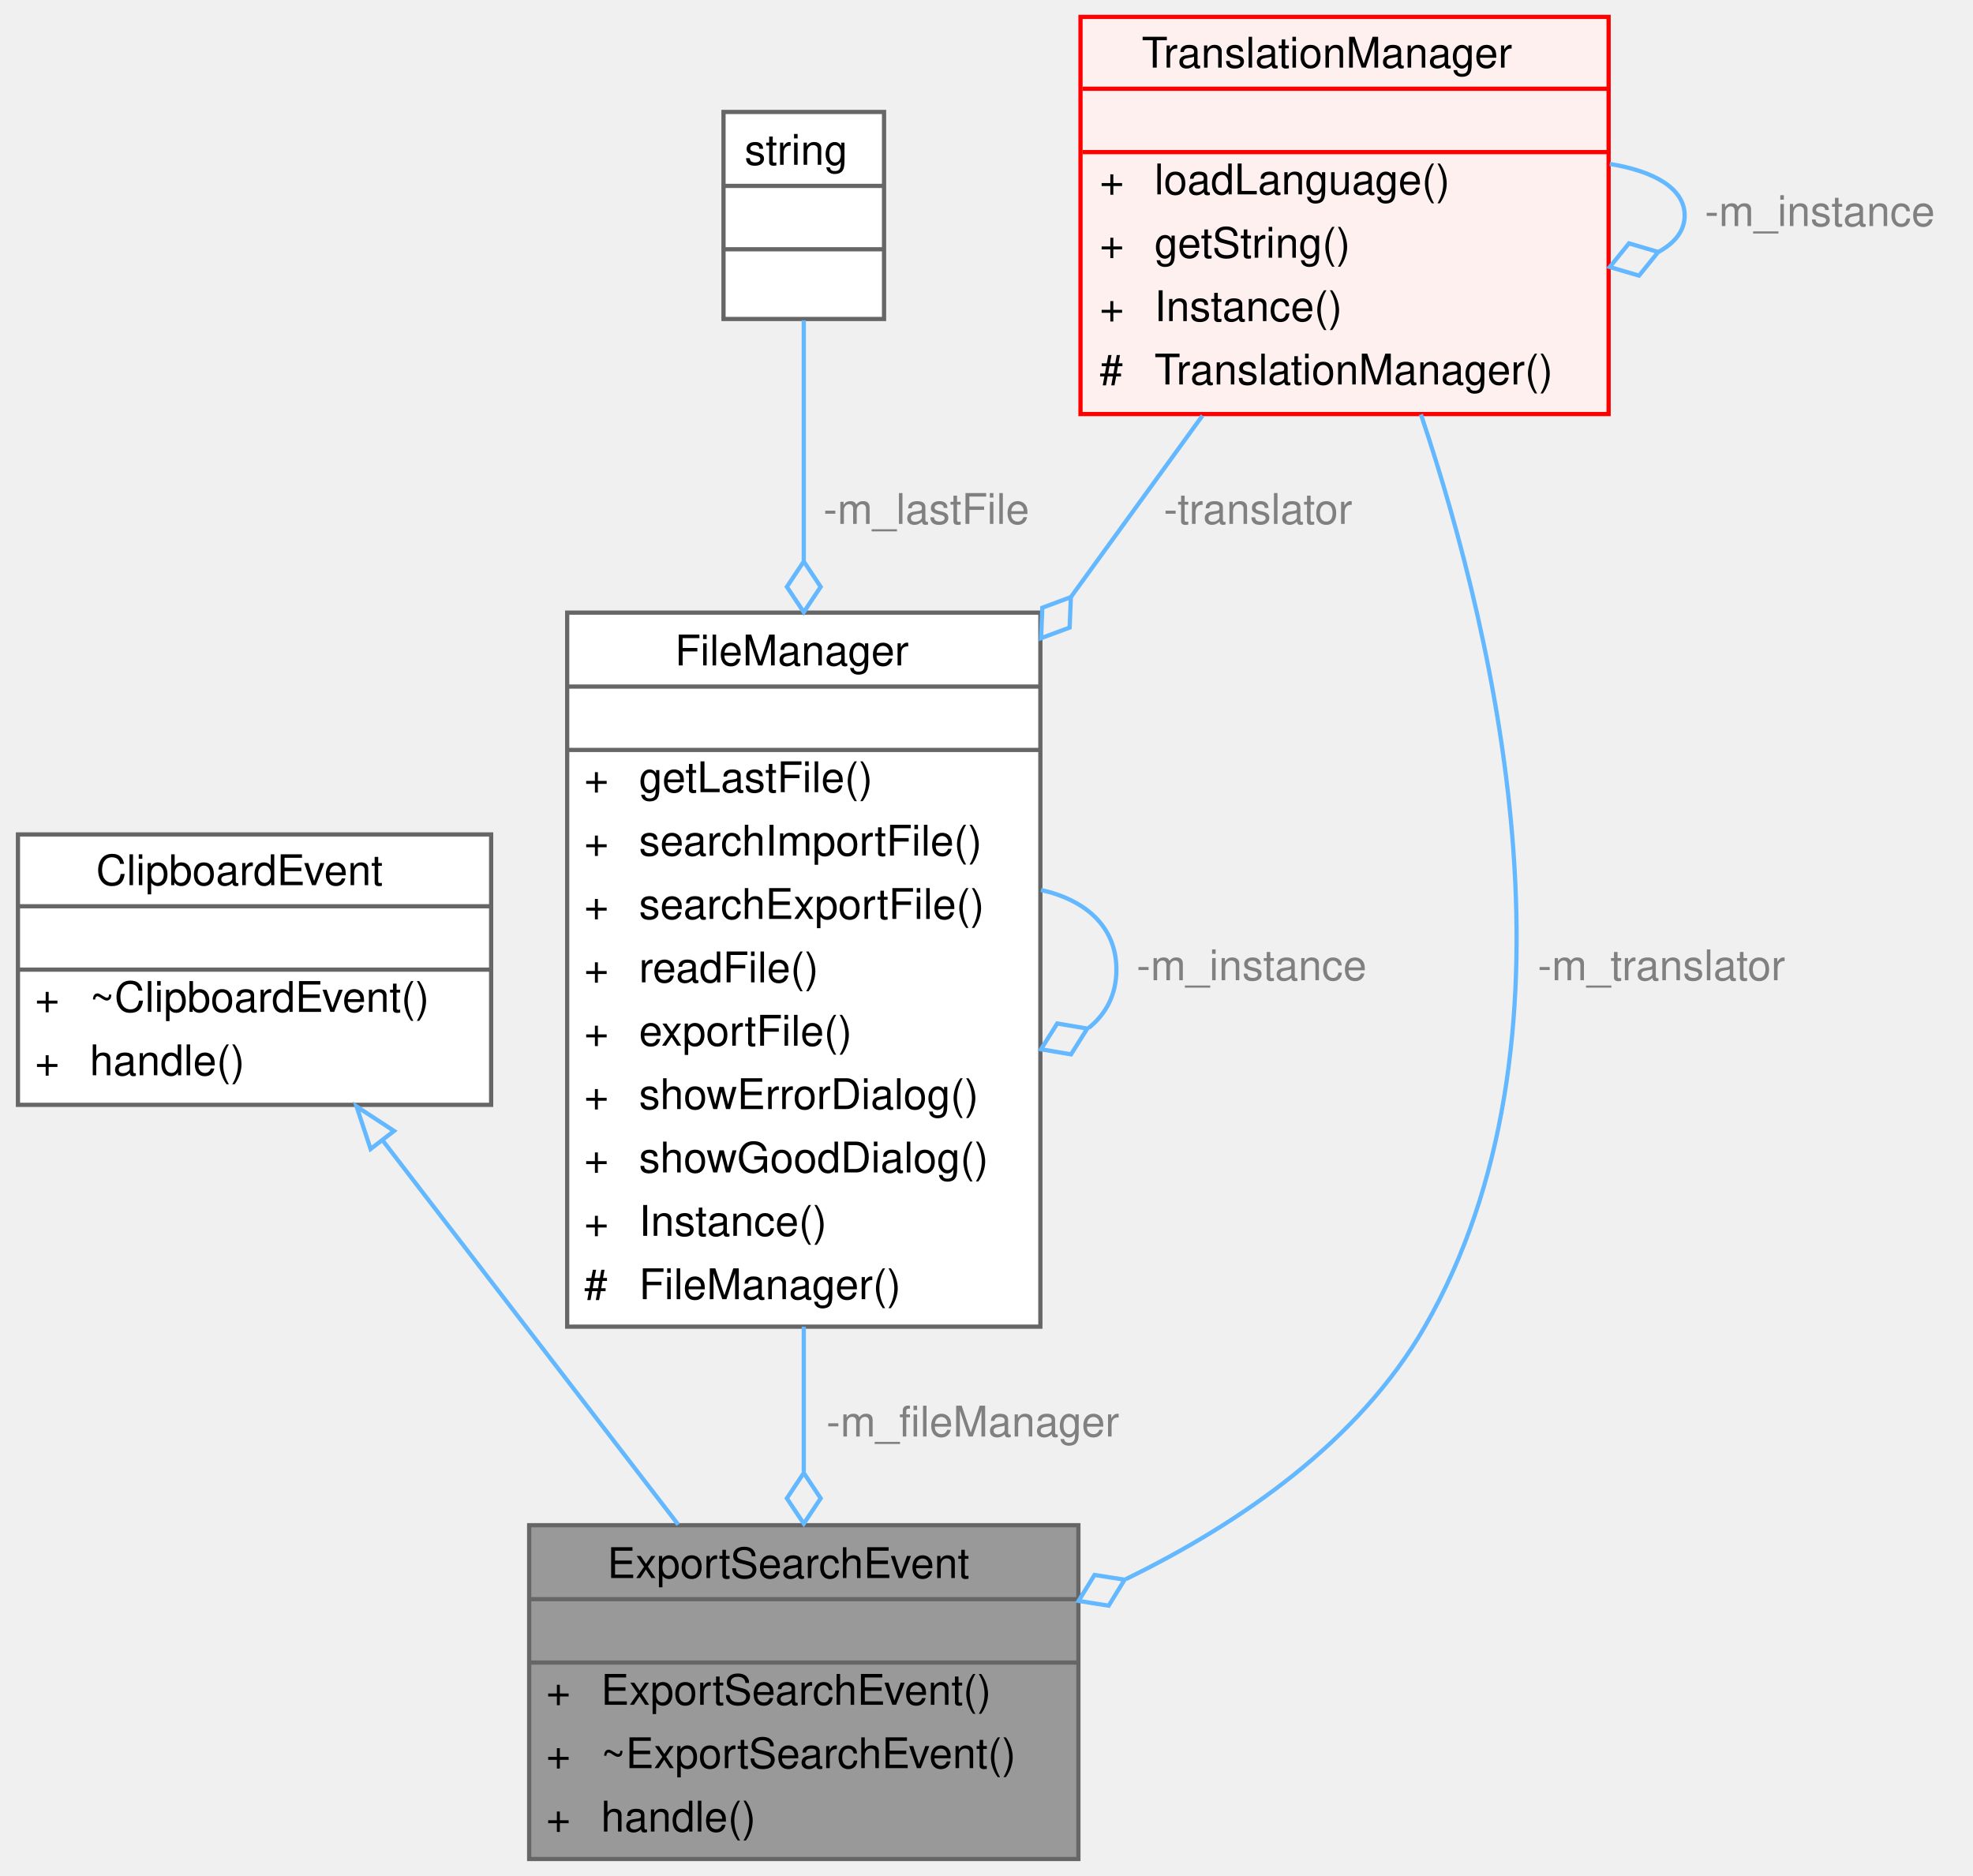
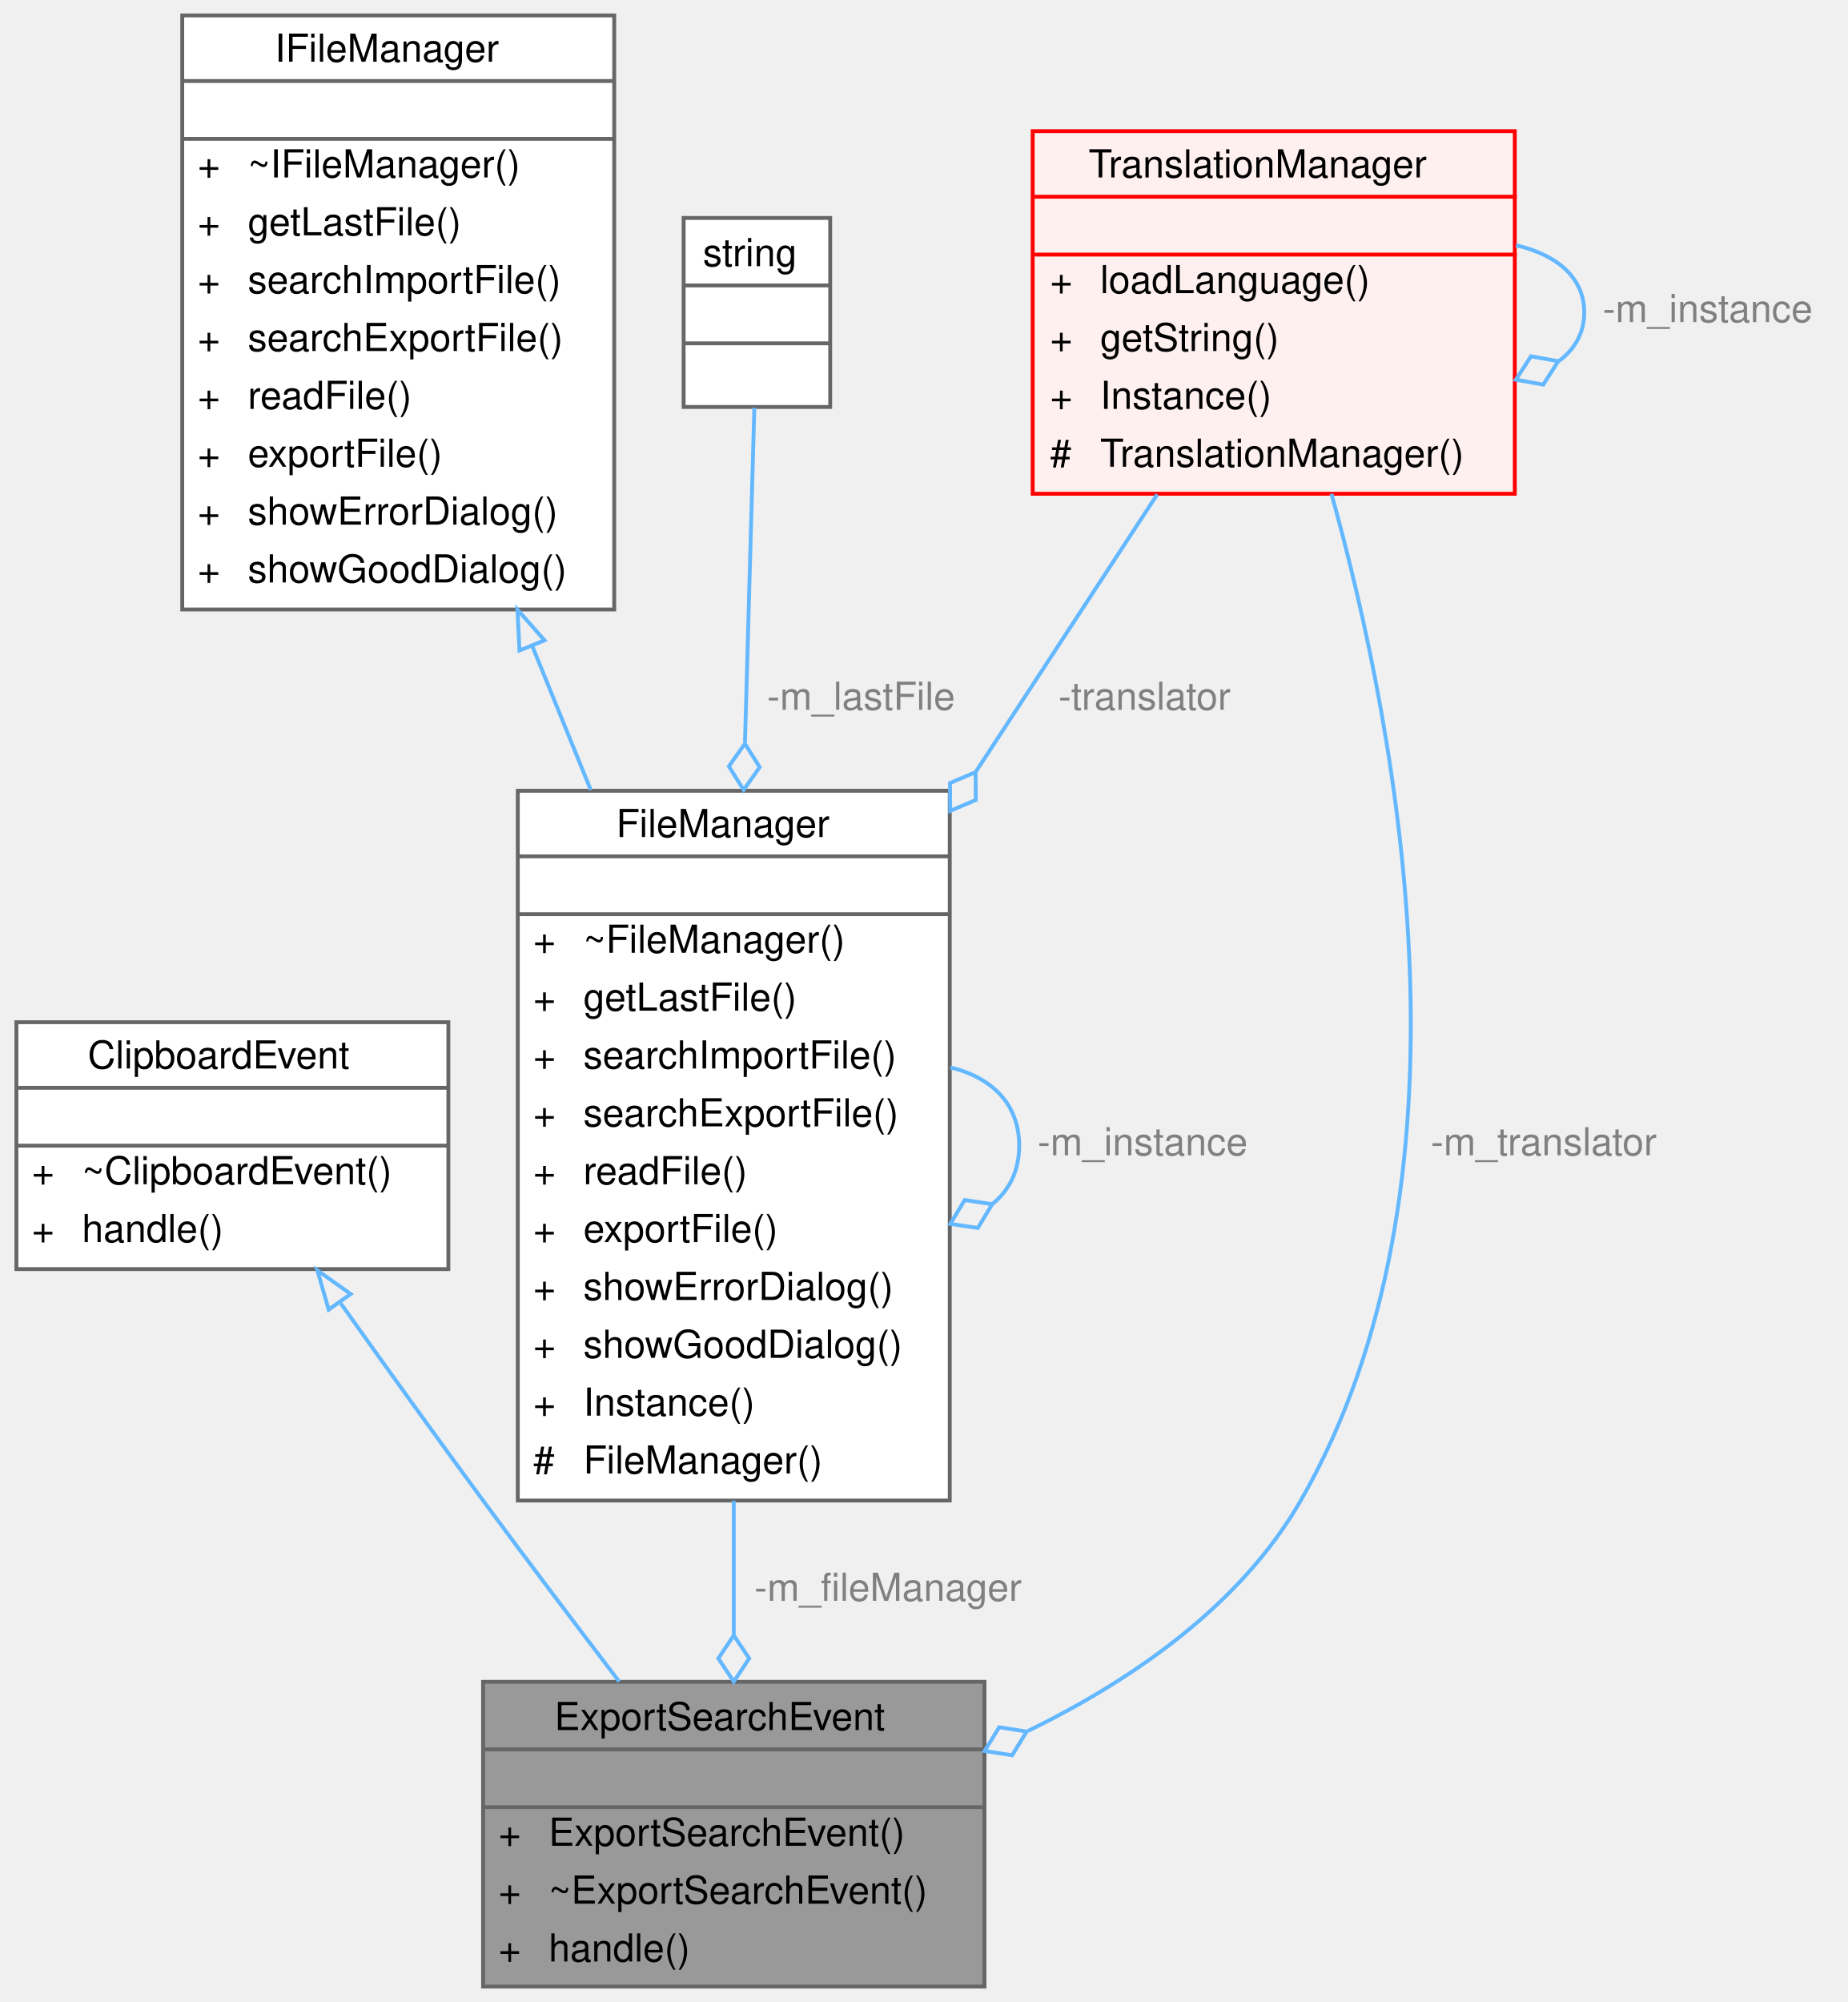
- <svg xmlns="http://www.w3.org/2000/svg" xmlns:xlink="http://www.w3.org/1999/xlink" width="467pt" height="444pt" viewBox="0.00 0.00 466.50 444.00">
-   <g id="graph0" class="graph" transform="scale(1 1) rotate(0) translate(4 440)">
+ <svg xmlns="http://www.w3.org/2000/svg" xmlns:xlink="http://www.w3.org/1999/xlink" width="479pt" height="519pt" viewBox="0.00 0.00 478.50 519.00">
+   <g id="graph0" class="graph" transform="scale(1 1) rotate(0) translate(4 515)">
    <g id="Node000001" class="node">
      <g id="a_Node000001">
        <a xlink:title=" ">
          <polygon fill="#999999" stroke="transparent" points="251,-79 121,-79 121,0 251,0 251,-79" />
          <text text-anchor="start" x="139.5" y="-66.5" font-family="Helvetica,sans-Serif" font-size="10.00">ExportSearchEvent</text>
          <text text-anchor="start" x="184" y="-51.5" font-family="Helvetica,sans-Serif" font-size="10.00"> </text>
          <text text-anchor="start" x="125" y="-36.5" font-family="Helvetica,sans-Serif" font-size="10.00">+</text>
          <text text-anchor="start" x="138" y="-36.5" font-family="Helvetica,sans-Serif" font-size="10.00">ExportSearchEvent()</text>
          <text text-anchor="start" x="125" y="-21.5" font-family="Helvetica,sans-Serif" font-size="10.00">+</text>
          <text text-anchor="start" x="138" y="-21.5" font-family="Helvetica,sans-Serif" font-size="10.00">~ExportSearchEvent()</text>
          <text text-anchor="start" x="125" y="-6.5" font-family="Helvetica,sans-Serif" font-size="10.00">+</text>
          <text text-anchor="start" x="138" y="-6.5" font-family="Helvetica,sans-Serif" font-size="10.00">handle()</text>
          <polygon fill="#666666" stroke="#666666" points="121,-61.5 121,-61.5 251,-61.5 251,-61.5 121,-61.5" />
          <polygon fill="#666666" stroke="#666666" points="121,-46.5 121,-46.5 251,-46.5 251,-46.5 121,-46.5" />
          <polygon fill="none" stroke="#666666" points="121,0 121,-79 251,-79 251,0 121,0" />
        </a>
      </g>
    </g>
    <g id="Node000002" class="node">
      <g id="a_Node000002">
        <a xlink:href="classClipboardEvent.html" target="_top" xlink:title=" ">
-           <polygon fill="white" stroke="transparent" points="112,-242.5 0,-242.5 0,-178.5 112,-178.5 112,-242.5" />
-           <text text-anchor="start" x="18.5" y="-230.5" font-family="Helvetica,sans-Serif" font-size="10.00">ClipboardEvent</text>
-           <text text-anchor="start" x="54" y="-215.5" font-family="Helvetica,sans-Serif" font-size="10.00"> </text>
-           <text text-anchor="start" x="4" y="-200.5" font-family="Helvetica,sans-Serif" font-size="10.00">+</text>
-           <text text-anchor="start" x="17" y="-200.5" font-family="Helvetica,sans-Serif" font-size="10.00">~ClipboardEvent()</text>
-           <text text-anchor="start" x="4" y="-185.5" font-family="Helvetica,sans-Serif" font-size="10.00">+</text>
-           <text text-anchor="start" x="17" y="-185.5" font-family="Helvetica,sans-Serif" font-size="10.00">handle()</text>
-           <polygon fill="#666666" stroke="#666666" points="0,-225.5 0,-225.5 112,-225.5 112,-225.5 0,-225.5" />
-           <polygon fill="#666666" stroke="#666666" points="0,-210.5 0,-210.5 112,-210.5 112,-210.5 0,-210.5" />
-           <polygon fill="none" stroke="#666666" points="0,-178.5 0,-242.5 112,-242.5 112,-178.5 0,-178.5" />
+           <polygon fill="white" stroke="transparent" points="112,-250 0,-250 0,-186 112,-186 112,-250" />
+           <text text-anchor="start" x="18.5" y="-238" font-family="Helvetica,sans-Serif" font-size="10.00">ClipboardEvent</text>
+           <text text-anchor="start" x="54" y="-223" font-family="Helvetica,sans-Serif" font-size="10.00"> </text>
+           <text text-anchor="start" x="4" y="-208" font-family="Helvetica,sans-Serif" font-size="10.00">+</text>
+           <text text-anchor="start" x="17" y="-208" font-family="Helvetica,sans-Serif" font-size="10.00">~ClipboardEvent()</text>
+           <text text-anchor="start" x="4" y="-193" font-family="Helvetica,sans-Serif" font-size="10.00">+</text>
+           <text text-anchor="start" x="17" y="-193" font-family="Helvetica,sans-Serif" font-size="10.00">handle()</text>
+           <polygon fill="#666666" stroke="#666666" points="0,-233 0,-233 112,-233 112,-233 0,-233" />
+           <polygon fill="#666666" stroke="#666666" points="0,-218 0,-218 112,-218 112,-218 0,-218" />
+           <polygon fill="none" stroke="#666666" points="0,-186 0,-250 112,-250 112,-186 0,-186" />
        </a>
      </g>
    </g>
    <g id="edge1_Node000001_Node000002" class="edge">
      <g id="a_edge1_Node000001_Node000002">
        <a xlink:title=" ">
-           <path fill="none" stroke="#63b8ff" d="M86.45,-169.92C107.5,-142.55 135.38,-106.31 156.28,-79.14" />
-           <polygon fill="none" stroke="#63b8ff" points="83.47,-168.05 80.15,-178.11 89.02,-172.32 83.47,-168.05" />
+           <path fill="none" stroke="#63b8ff" d="M84.12,-177.09C95.47,-161.12 108.75,-142.62 121,-126 132.39,-110.54 145.14,-93.68 156.31,-79.05" />
+           <polygon fill="none" stroke="#63b8ff" points="80.97,-175.49 78.03,-185.67 86.67,-179.54 80.97,-175.49" />
        </a>
      </g>
    </g>
    <g id="Node000003" class="node">
      <g id="a_Node000003">
        <a xlink:href="classFileManager.html" target="_top" xlink:title=" ">
-           <polygon fill="white" stroke="transparent" points="242,-295 130,-295 130,-126 242,-126 242,-295" />
-           <text text-anchor="start" x="155.5" y="-282.5" font-family="Helvetica,sans-Serif" font-size="10.00">FileManager</text>
-           <text text-anchor="start" x="184" y="-267.5" font-family="Helvetica,sans-Serif" font-size="10.00"> </text>
-           <text text-anchor="start" x="134" y="-252.5" font-family="Helvetica,sans-Serif" font-size="10.00">+</text>
-           <text text-anchor="start" x="147" y="-252.5" font-family="Helvetica,sans-Serif" font-size="10.00">getLastFile()</text>
-           <text text-anchor="start" x="134" y="-237.5" font-family="Helvetica,sans-Serif" font-size="10.00">+</text>
-           <text text-anchor="start" x="147" y="-237.5" font-family="Helvetica,sans-Serif" font-size="10.00">searchImportFile()</text>
-           <text text-anchor="start" x="134" y="-222.5" font-family="Helvetica,sans-Serif" font-size="10.00">+</text>
-           <text text-anchor="start" x="147" y="-222.5" font-family="Helvetica,sans-Serif" font-size="10.00">searchExportFile()</text>
-           <text text-anchor="start" x="134" y="-207.5" font-family="Helvetica,sans-Serif" font-size="10.00">+</text>
-           <text text-anchor="start" x="147" y="-207.5" font-family="Helvetica,sans-Serif" font-size="10.00">readFile()</text>
-           <text text-anchor="start" x="134" y="-192.5" font-family="Helvetica,sans-Serif" font-size="10.00">+</text>
-           <text text-anchor="start" x="147" y="-192.5" font-family="Helvetica,sans-Serif" font-size="10.00">exportFile()</text>
-           <text text-anchor="start" x="134" y="-177.5" font-family="Helvetica,sans-Serif" font-size="10.00">+</text>
-           <text text-anchor="start" x="147" y="-177.5" font-family="Helvetica,sans-Serif" font-size="10.00">showErrorDialog()</text>
-           <text text-anchor="start" x="134" y="-162.5" font-family="Helvetica,sans-Serif" font-size="10.00">+</text>
-           <text text-anchor="start" x="147" y="-162.5" font-family="Helvetica,sans-Serif" font-size="10.00">showGoodDialog()</text>
-           <text text-anchor="start" x="134" y="-147.5" font-family="Helvetica,sans-Serif" font-size="10.00">+</text>
-           <text text-anchor="start" x="147" y="-147.5" font-family="Helvetica,sans-Serif" font-size="10.00">Instance()</text>
-           <text text-anchor="start" x="134" y="-132.5" font-family="Helvetica,sans-Serif" font-size="10.00">#</text>
-           <text text-anchor="start" x="147" y="-132.5" font-family="Helvetica,sans-Serif" font-size="10.00">FileManager()</text>
-           <polygon fill="#666666" stroke="#666666" points="130,-277.5 130,-277.5 242,-277.5 242,-277.5 130,-277.5" />
-           <polygon fill="#666666" stroke="#666666" points="130,-262.5 130,-262.5 242,-262.5 242,-262.5 130,-262.5" />
-           <polygon fill="none" stroke="#666666" points="130,-126 130,-295 242,-295 242,-126 130,-126" />
+           <polygon fill="white" stroke="transparent" points="242,-310 130,-310 130,-126 242,-126 242,-310" />
+           <text text-anchor="start" x="155.5" y="-298" font-family="Helvetica,sans-Serif" font-size="10.00">FileManager</text>
+           <text text-anchor="start" x="184" y="-283" font-family="Helvetica,sans-Serif" font-size="10.00"> </text>
+           <text text-anchor="start" x="134" y="-268" font-family="Helvetica,sans-Serif" font-size="10.00">+</text>
+           <text text-anchor="start" x="147" y="-268" font-family="Helvetica,sans-Serif" font-size="10.00">~FileManager()</text>
+           <text text-anchor="start" x="134" y="-253" font-family="Helvetica,sans-Serif" font-size="10.00">+</text>
+           <text text-anchor="start" x="147" y="-253" font-family="Helvetica,sans-Serif" font-size="10.00">getLastFile()</text>
+           <text text-anchor="start" x="134" y="-238" font-family="Helvetica,sans-Serif" font-size="10.00">+</text>
+           <text text-anchor="start" x="147" y="-238" font-family="Helvetica,sans-Serif" font-size="10.00">searchImportFile()</text>
+           <text text-anchor="start" x="134" y="-223" font-family="Helvetica,sans-Serif" font-size="10.00">+</text>
+           <text text-anchor="start" x="147" y="-223" font-family="Helvetica,sans-Serif" font-size="10.00">searchExportFile()</text>
+           <text text-anchor="start" x="134" y="-208" font-family="Helvetica,sans-Serif" font-size="10.00">+</text>
+           <text text-anchor="start" x="147" y="-208" font-family="Helvetica,sans-Serif" font-size="10.00">readFile()</text>
+           <text text-anchor="start" x="134" y="-193" font-family="Helvetica,sans-Serif" font-size="10.00">+</text>
+           <text text-anchor="start" x="147" y="-193" font-family="Helvetica,sans-Serif" font-size="10.00">exportFile()</text>
+           <text text-anchor="start" x="134" y="-178" font-family="Helvetica,sans-Serif" font-size="10.00">+</text>
+           <text text-anchor="start" x="147" y="-178" font-family="Helvetica,sans-Serif" font-size="10.00">showErrorDialog()</text>
+           <text text-anchor="start" x="134" y="-163" font-family="Helvetica,sans-Serif" font-size="10.00">+</text>
+           <text text-anchor="start" x="147" y="-163" font-family="Helvetica,sans-Serif" font-size="10.00">showGoodDialog()</text>
+           <text text-anchor="start" x="134" y="-148" font-family="Helvetica,sans-Serif" font-size="10.00">+</text>
+           <text text-anchor="start" x="147" y="-148" font-family="Helvetica,sans-Serif" font-size="10.00">Instance()</text>
+           <text text-anchor="start" x="134" y="-133" font-family="Helvetica,sans-Serif" font-size="10.00">#</text>
+           <text text-anchor="start" x="147" y="-133" font-family="Helvetica,sans-Serif" font-size="10.00">FileManager()</text>
+           <polygon fill="#666666" stroke="#666666" points="130,-293 130,-293 242,-293 242,-293 130,-293" />
+           <polygon fill="#666666" stroke="#666666" points="130,-278 130,-278 242,-278 242,-278 130,-278" />
+           <polygon fill="none" stroke="#666666" points="130,-126 130,-310 242,-310 242,-126 130,-126" />
        </a>
      </g>
    </g>
    <g id="edge2_Node000001_Node000003" class="edge">
      <g id="a_edge2_Node000001_Node000003">
        <a xlink:title=" ">
-           <path fill="none" stroke="#63b8ff" d="M186,-125.99C186,-114.28 186,-102.53 186,-91.67" />
-           <polygon fill="none" stroke="#63b8ff" points="186,-91.37 182,-85.37 186,-79.37 190,-85.37 186,-91.37" />
+           <path fill="none" stroke="#63b8ff" d="M186,-125.91C186,-114.03 186,-102.23 186,-91.35" />
+           <polygon fill="none" stroke="#63b8ff" points="186,-91.06 182,-85.06 186,-79.06 190,-85.06 186,-91.06" />
        </a>
      </g>
      <text text-anchor="middle" x="226" y="-100" font-family="Helvetica,sans-Serif" font-size="10.00" fill="grey"> -m_fileManager</text>
    </g>
-     <g id="edge3_Node000003_Node000003" class="edge">
-       <g id="a_edge3_Node000003_Node000003">
-         <a xlink:title=" ">
-           <path fill="none" stroke="#63b8ff" d="M242.15,-229.35C252.62,-227.03 260,-220.75 260,-210.5 260,-204.58 257.53,-199.98 253.43,-196.7" />
-           <polygon fill="none" stroke="#63b8ff" points="253.1,-196.55 245.99,-197.75 242.15,-191.65 249.26,-190.45 253.1,-196.55" />
-         </a>
-       </g>
-       <text text-anchor="middle" x="292" y="-208" font-family="Helvetica,sans-Serif" font-size="10.00" fill="grey"> -m_instance</text>
+     <g id="edge4_Node000003_Node000003" class="edge">
+       <g id="a_edge4_Node000003_Node000003">
+         <a xlink:title=" ">
+           <path fill="none" stroke="#63b8ff" d="M242.15,-238.28C252.62,-235.78 260,-229.02 260,-218 260,-211.46 257.4,-206.41 253.09,-202.88" />
+           <polygon fill="none" stroke="#63b8ff" points="253,-202.83 245.87,-203.9 242.15,-197.72 249.28,-196.66 253,-202.83" />
+         </a>
+       </g>
+       <text text-anchor="middle" x="292" y="-215.5" font-family="Helvetica,sans-Serif" font-size="10.00" fill="grey"> -m_instance</text>
    </g>
    <g id="Node000004" class="node">
      <g id="a_Node000004">
-         <a xlink:title=" ">
-           <polygon fill="white" stroke="transparent" points="205,-413.5 167,-413.5 167,-364.5 205,-364.5 205,-413.5" />
-           <text text-anchor="start" x="172" y="-401" font-family="Helvetica,sans-Serif" font-size="10.00">string</text>
-           <text text-anchor="start" x="184" y="-386" font-family="Helvetica,sans-Serif" font-size="10.00"> </text>
-           <text text-anchor="start" x="184" y="-371" font-family="Helvetica,sans-Serif" font-size="10.00"> </text>
-           <polygon fill="#666666" stroke="#666666" points="167,-396 167,-396 205,-396 205,-396 167,-396" />
-           <polygon fill="#666666" stroke="#666666" points="167,-381 167,-381 205,-381 205,-381 167,-381" />
-           <polygon fill="none" stroke="#666666" points="167,-364.5 167,-413.5 205,-413.5 205,-364.5 167,-364.5" />
-         </a>
-       </g>
-     </g>
-     <g id="edge4_Node000003_Node000004" class="edge">
-       <g id="a_edge4_Node000003_Node000004">
-         <a xlink:title=" ">
-           <path fill="none" stroke="#63b8ff" d="M186,-364.2C186,-349.1 186,-328.48 186,-307.27" />
-           <polygon fill="none" stroke="#63b8ff" points="186,-307.11 182,-301.11 186,-295.11 190,-301.11 186,-307.11" />
-         </a>
-       </g>
-       <text text-anchor="middle" x="215" y="-316" font-family="Helvetica,sans-Serif" font-size="10.00" fill="grey"> -m_lastFile</text>
+         <a xlink:href="classIFileManager.html" target="_top" xlink:title=" ">
+           <polygon fill="white" stroke="transparent" points="155,-511 43,-511 43,-357 155,-357 155,-511" />
+           <text text-anchor="start" x="67" y="-499" font-family="Helvetica,sans-Serif" font-size="10.00">IFileManager</text>
+           <text text-anchor="start" x="97" y="-484" font-family="Helvetica,sans-Serif" font-size="10.00"> </text>
+           <text text-anchor="start" x="47" y="-469" font-family="Helvetica,sans-Serif" font-size="10.00">+</text>
+           <text text-anchor="start" x="60" y="-469" font-family="Helvetica,sans-Serif" font-size="10.00">~IFileManager()</text>
+           <text text-anchor="start" x="47" y="-454" font-family="Helvetica,sans-Serif" font-size="10.00">+</text>
+           <text text-anchor="start" x="60" y="-454" font-family="Helvetica,sans-Serif" font-size="10.00">getLastFile()</text>
+           <text text-anchor="start" x="47" y="-439" font-family="Helvetica,sans-Serif" font-size="10.00">+</text>
+           <text text-anchor="start" x="60" y="-439" font-family="Helvetica,sans-Serif" font-size="10.00">searchImportFile()</text>
+           <text text-anchor="start" x="47" y="-424" font-family="Helvetica,sans-Serif" font-size="10.00">+</text>
+           <text text-anchor="start" x="60" y="-424" font-family="Helvetica,sans-Serif" font-size="10.00">searchExportFile()</text>
+           <text text-anchor="start" x="47" y="-409" font-family="Helvetica,sans-Serif" font-size="10.00">+</text>
+           <text text-anchor="start" x="60" y="-409" font-family="Helvetica,sans-Serif" font-size="10.00">readFile()</text>
+           <text text-anchor="start" x="47" y="-394" font-family="Helvetica,sans-Serif" font-size="10.00">+</text>
+           <text text-anchor="start" x="60" y="-394" font-family="Helvetica,sans-Serif" font-size="10.00">exportFile()</text>
+           <text text-anchor="start" x="47" y="-379" font-family="Helvetica,sans-Serif" font-size="10.00">+</text>
+           <text text-anchor="start" x="60" y="-379" font-family="Helvetica,sans-Serif" font-size="10.00">showErrorDialog()</text>
+           <text text-anchor="start" x="47" y="-364" font-family="Helvetica,sans-Serif" font-size="10.00">+</text>
+           <text text-anchor="start" x="60" y="-364" font-family="Helvetica,sans-Serif" font-size="10.00">showGoodDialog()</text>
+           <polygon fill="#666666" stroke="#666666" points="43,-494 43,-494 155,-494 155,-494 43,-494" />
+           <polygon fill="#666666" stroke="#666666" points="43,-479 43,-479 155,-479 155,-479 43,-479" />
+           <polygon fill="none" stroke="#666666" points="43,-357 43,-511 155,-511 155,-357 43,-357" />
+         </a>
+       </g>
+     </g>
+     <g id="edge3_Node000003_Node000004" class="edge">
+       <g id="a_edge3_Node000003_Node000004">
+         <a xlink:title=" ">
+           <path fill="none" stroke="#63b8ff" d="M133.71,-347.62C138.71,-335.31 143.88,-322.61 148.93,-310.19" />
+           <polygon fill="none" stroke="#63b8ff" points="130.44,-346.37 129.92,-356.95 136.93,-349 130.44,-346.37" />
+         </a>
+       </g>
    </g>
    <g id="Node000005" class="node">
      <g id="a_Node000005">
-         <a xlink:href="classTranslationManager.html" target="_top" xlink:title=" ">
-           <polygon fill="#fff0f0" stroke="transparent" points="376.5,-436 251.5,-436 251.5,-342 376.5,-342 376.5,-436" />
-           <text text-anchor="start" x="266" y="-424" font-family="Helvetica,sans-Serif" font-size="10.00">TranslationManager</text>
-           <text text-anchor="start" x="312.5" y="-409" font-family="Helvetica,sans-Serif" font-size="10.00"> </text>
-           <text text-anchor="start" x="256" y="-394" font-family="Helvetica,sans-Serif" font-size="10.00">+</text>
-           <text text-anchor="start" x="269" y="-394" font-family="Helvetica,sans-Serif" font-size="10.00">loadLanguage()</text>
-           <text text-anchor="start" x="256" y="-379" font-family="Helvetica,sans-Serif" font-size="10.00">+</text>
-           <text text-anchor="start" x="269" y="-379" font-family="Helvetica,sans-Serif" font-size="10.00">getString()</text>
-           <text text-anchor="start" x="256" y="-364" font-family="Helvetica,sans-Serif" font-size="10.00">+</text>
-           <text text-anchor="start" x="269" y="-364" font-family="Helvetica,sans-Serif" font-size="10.00">Instance()</text>
-           <text text-anchor="start" x="256" y="-349" font-family="Helvetica,sans-Serif" font-size="10.00">#</text>
-           <text text-anchor="start" x="269" y="-349" font-family="Helvetica,sans-Serif" font-size="10.00">TranslationManager()</text>
-           <polygon fill="red" stroke="red" points="252,-419 252,-419 377,-419 377,-419 252,-419" />
-           <polygon fill="red" stroke="red" points="252,-404 252,-404 377,-404 377,-404 252,-404" />
-           <polygon fill="none" stroke="red" points="251.5,-342 251.5,-436 376.5,-436 376.5,-342 251.5,-342" />
-         </a>
-       </g>
-     </g>
-     <g id="edge7_Node000001_Node000005" class="edge">
-       <g id="a_edge7_Node000001_Node000005">
-         <a xlink:title=" ">
-           <path fill="none" stroke="#63b8ff" d="M332.08,-341.92C350.59,-286.69 371.66,-193.2 333,-126 317.41,-98.9 289.56,-79.58 262.26,-66.26" />
-           <polygon fill="none" stroke="#63b8ff" points="261.94,-66.11 254.82,-67.23 251.04,-61.08 258.17,-59.96 261.94,-66.11" />
-         </a>
-       </g>
-       <text text-anchor="middle" x="389" y="-208" font-family="Helvetica,sans-Serif" font-size="10.00" fill="grey"> -m_translator</text>
+         <a xlink:title=" ">
+           <polygon fill="white" stroke="transparent" points="211,-458.5 173,-458.5 173,-409.5 211,-409.5 211,-458.5" />
+           <text text-anchor="start" x="178" y="-446" font-family="Helvetica,sans-Serif" font-size="10.00">string</text>
+           <text text-anchor="start" x="190" y="-431" font-family="Helvetica,sans-Serif" font-size="10.00"> </text>
+           <text text-anchor="start" x="190" y="-416" font-family="Helvetica,sans-Serif" font-size="10.00"> </text>
+           <polygon fill="#666666" stroke="#666666" points="173,-441 173,-441 211,-441 211,-441 173,-441" />
+           <polygon fill="#666666" stroke="#666666" points="173,-426 173,-426 211,-426 211,-426 173,-426" />
+           <polygon fill="none" stroke="#666666" points="173,-409.5 173,-458.5 211,-458.5 211,-409.5 173,-409.5" />
+         </a>
+       </g>
    </g>
    <g id="edge5_Node000003_Node000005" class="edge">
      <g id="a_edge5_Node000003_Node000005">
        <a xlink:title=" ">
-           <path fill="none" stroke="#63b8ff" d="M280.37,-341.63C270.77,-328.39 259.98,-313.51 249.22,-298.68" />
-           <polygon fill="none" stroke="#63b8ff" points="249.22,-298.67 242.46,-296.16 242.17,-288.96 248.93,-291.46 249.22,-298.67" />
-         </a>
-       </g>
-       <text text-anchor="middle" x="293.5" y="-316" font-family="Helvetica,sans-Serif" font-size="10.00" fill="grey"> -translator</text>
-     </g>
-     <g id="edge6_Node000005_Node000005" class="edge">
-       <g id="a_edge6_Node000005_Node000005">
-         <a xlink:title=" ">
-           <path fill="none" stroke="#63b8ff" d="M376.78,-401.2C387.26,-399.49 394.5,-395.43 394.5,-389 394.5,-385.39 392.21,-382.52 388.34,-380.4" />
-           <polygon fill="none" stroke="#63b8ff" points="388.24,-380.36 381.32,-382.4 376.78,-376.8 383.7,-374.76 388.24,-380.36" />
-         </a>
-       </g>
-       <text text-anchor="middle" x="426.5" y="-386.5" font-family="Helvetica,sans-Serif" font-size="10.00" fill="grey"> -m_instance</text>
+           <path fill="none" stroke="#63b8ff" d="M191.33,-409.28C190.74,-387.96 189.82,-355.08 188.91,-322.62" />
+           <polygon fill="none" stroke="#63b8ff" points="188.89,-322.22 184.73,-316.33 188.56,-310.22 192.72,-316.11 188.89,-322.22" />
+         </a>
+       </g>
+       <text text-anchor="middle" x="219" y="-331" font-family="Helvetica,sans-Serif" font-size="10.00" fill="grey"> -m_lastFile</text>
+     </g>
+     <g id="Node000006" class="node">
+       <g id="a_Node000006">
+         <a xlink:href="classTranslationManager.html" target="_top" xlink:title=" ">
+           <polygon fill="#fff0f0" stroke="transparent" points="388.5,-481 263.5,-481 263.5,-387 388.5,-387 388.5,-481" />
+           <text text-anchor="start" x="278" y="-469" font-family="Helvetica,sans-Serif" font-size="10.00">TranslationManager</text>
+           <text text-anchor="start" x="324.5" y="-454" font-family="Helvetica,sans-Serif" font-size="10.00"> </text>
+           <text text-anchor="start" x="268" y="-439" font-family="Helvetica,sans-Serif" font-size="10.00">+</text>
+           <text text-anchor="start" x="281" y="-439" font-family="Helvetica,sans-Serif" font-size="10.00">loadLanguage()</text>
+           <text text-anchor="start" x="268" y="-424" font-family="Helvetica,sans-Serif" font-size="10.00">+</text>
+           <text text-anchor="start" x="281" y="-424" font-family="Helvetica,sans-Serif" font-size="10.00">getString()</text>
+           <text text-anchor="start" x="268" y="-409" font-family="Helvetica,sans-Serif" font-size="10.00">+</text>
+           <text text-anchor="start" x="281" y="-409" font-family="Helvetica,sans-Serif" font-size="10.00">Instance()</text>
+           <text text-anchor="start" x="268" y="-394" font-family="Helvetica,sans-Serif" font-size="10.00">#</text>
+           <text text-anchor="start" x="281" y="-394" font-family="Helvetica,sans-Serif" font-size="10.00">TranslationManager()</text>
+           <polygon fill="red" stroke="red" points="264,-464 264,-464 389,-464 389,-464 264,-464" />
+           <polygon fill="red" stroke="red" points="264,-449 264,-449 389,-449 389,-449 264,-449" />
+           <polygon fill="none" stroke="red" points="263.5,-387 263.5,-481 388.5,-481 388.5,-387 263.5,-387" />
+         </a>
+       </g>
+     </g>
+     <g id="edge8_Node000001_Node000006" class="edge">
+       <g id="a_edge8_Node000001_Node000006">
+         <a xlink:title=" ">
+           <path fill="none" stroke="#63b8ff" d="M340.96,-386.97C358.63,-323.57 380.12,-207.91 333,-126 317.41,-98.9 289.56,-79.58 262.26,-66.26" />
+           <polygon fill="none" stroke="#63b8ff" points="261.94,-66.11 254.82,-67.23 251.04,-61.08 258.17,-59.96 261.94,-66.11" />
+         </a>
+       </g>
+       <text text-anchor="middle" x="396" y="-215.5" font-family="Helvetica,sans-Serif" font-size="10.00" fill="grey"> -m_translator</text>
+     </g>
+     <g id="edge6_Node000003_Node000006" class="edge">
+       <g id="a_edge6_Node000003_Node000006">
+         <a xlink:title=" ">
+           <path fill="none" stroke="#63b8ff" d="M295.79,-386.83C282.02,-365.77 265.16,-340 248.83,-315.04" />
+           <polygon fill="none" stroke="#63b8ff" points="248.69,-314.83 242.06,-312 242.12,-304.79 248.75,-307.62 248.69,-314.83" />
+         </a>
+       </g>
+       <text text-anchor="middle" x="292.5" y="-331" font-family="Helvetica,sans-Serif" font-size="10.00" fill="grey"> -translator</text>
+     </g>
+     <g id="edge7_Node000006_Node000006" class="edge">
+       <g id="a_edge7_Node000006_Node000006">
+         <a xlink:title=" ">
+           <path fill="none" stroke="#63b8ff" d="M388.78,-451.43C399.26,-448.99 406.5,-443.18 406.5,-434 406.5,-428.69 404.08,-424.51 400.01,-421.46" />
+           <polygon fill="none" stroke="#63b8ff" points="399.78,-421.36 392.69,-422.63 388.78,-416.57 395.88,-415.3 399.78,-421.36" />
+         </a>
+       </g>
+       <text text-anchor="middle" x="438.5" y="-431.5" font-family="Helvetica,sans-Serif" font-size="10.00" fill="grey"> -m_instance</text>
    </g>
  </g>
</svg>
